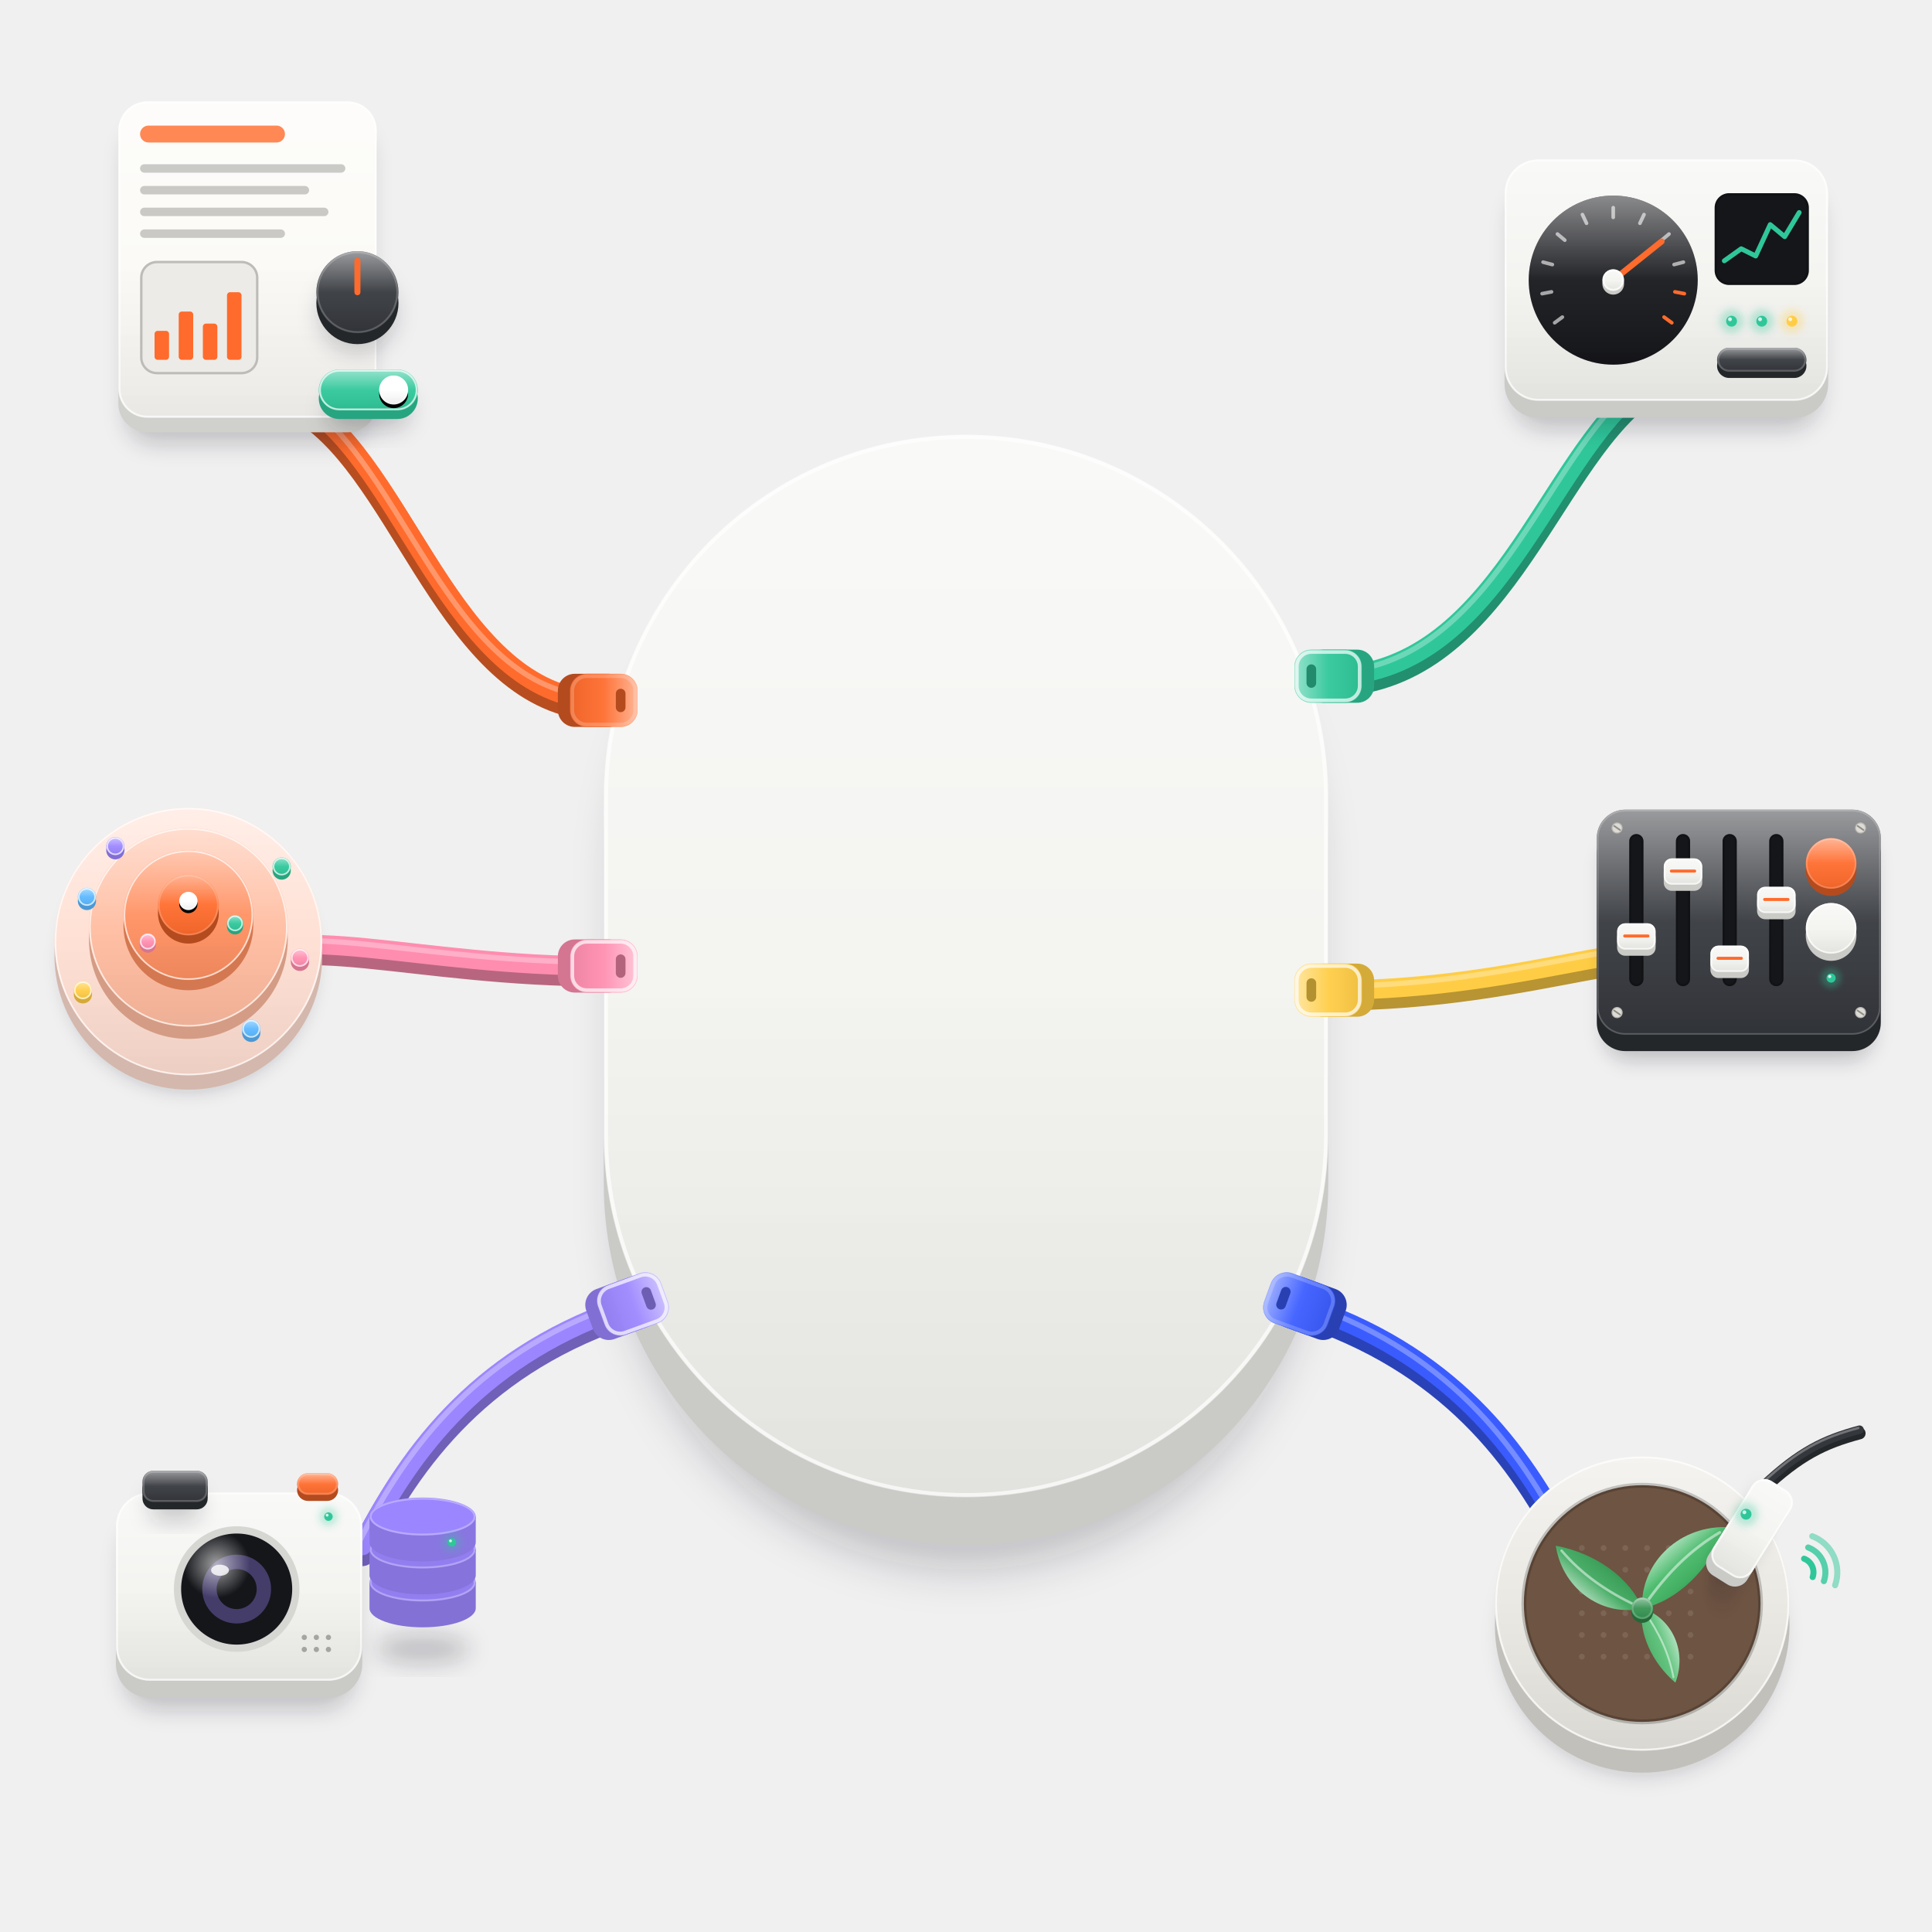
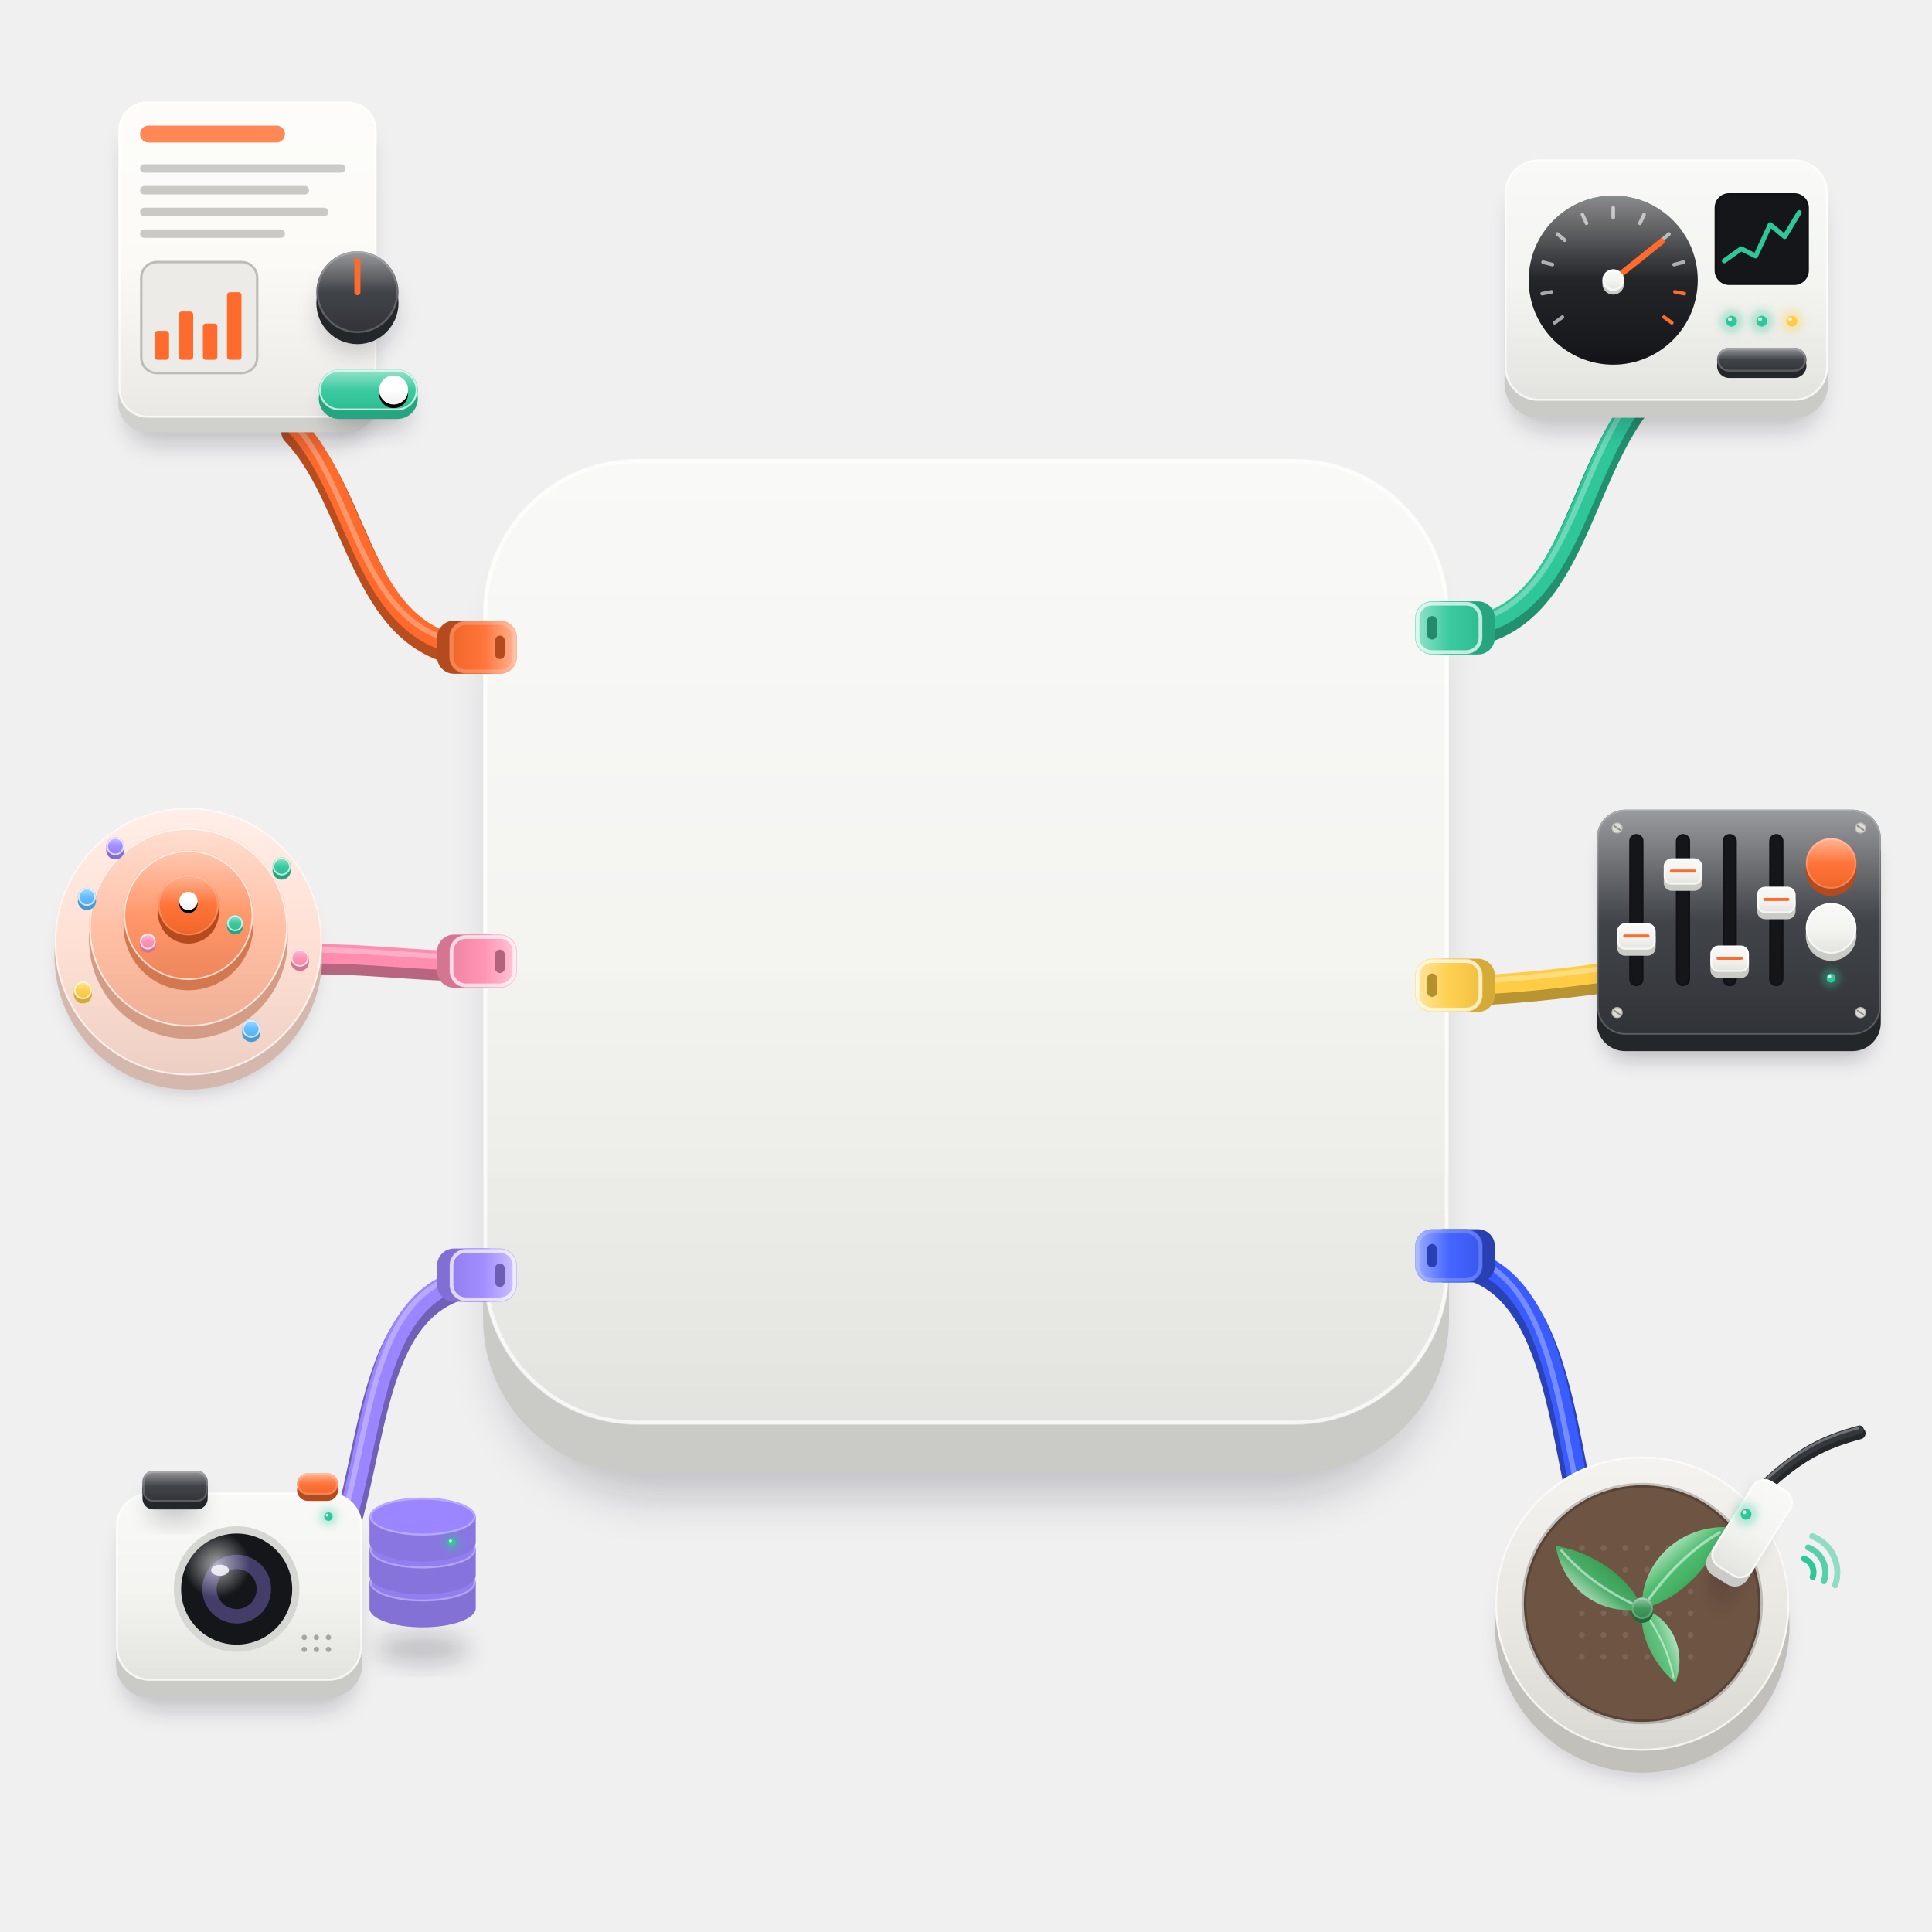
<svg xmlns="http://www.w3.org/2000/svg" viewBox="0 0 800 800" width="800" height="800" role="img" aria-label="">
  <style>@media (prefers-reduced-motion:no-preference){.pulse{animation:pulse 1.4s ease-in-out 3 both}.rise{animation:rise .9s cubic-bezier(.32,.72,0,1) both}.sweep{transform-origin:center;transform-box:fill-box;animation:sweep 2.4s cubic-bezier(.3,0,0,1) 1 both}}@keyframes pulse{50%{opacity:.25}}@keyframes rise{from{opacity:0;transform:translateY(14px)}}@keyframes sweep{from{transform:rotate(-120deg)}}</style>
  <defs>
    <linearGradient id="sheen" x1="0" y1="0" x2="0" y2="1">
      <stop offset="0" stop-color="#fff" stop-opacity=".5" />
      <stop offset=".5" stop-color="#fff" stop-opacity=".06" />
      <stop offset="1" stop-color="#000" stop-opacity=".07" />
    </linearGradient>
    <radialGradient id="glass" cx=".32" cy=".28" r=".75">
      <stop offset="0" stop-color="#fff" stop-opacity=".6" />
      <stop offset=".4" stop-color="#fff" stop-opacity="0" />
    </radialGradient>
    <filter id="soft" x="-40%" y="-40%" width="180%" height="180%">
      <feGaussianBlur stdDeviation="9" />
    </filter>
    <filter id="glow" x="-100%" y="-100%" width="300%" height="300%">
      <feGaussianBlur stdDeviation="3" />
    </filter>
  </defs>
  <g class="rise">
    <g>
      <g>
-         <path d="M250 290C190 290 170 200 130 170" fill="none" stroke="#b84d20" stroke-width="11" stroke-linecap="round" stroke-linejoin="round" transform="translate(0 3)" />
-         <path d="M250 290C190 290 170 200 130 170" fill="none" stroke="#ff6b2c" stroke-width="8" stroke-linecap="round" stroke-linejoin="round" />
-         <path d="M250 290C190 290 170 200 130 170" fill="none" stroke="#fff" stroke-opacity="0.3" stroke-width="2.2" stroke-linecap="round" stroke-linejoin="round" transform="translate(-1.2 -1.6)" />
-       </g>
-       <g>
-         <path d="M550 280C620 280 640 190 680 160" fill="none" stroke="#228f6f" stroke-width="11" stroke-linecap="round" stroke-linejoin="round" transform="translate(0 3)" />
-         <path d="M550 280C620 280 640 190 680 160" fill="none" stroke="#2fc79a" stroke-width="8" stroke-linecap="round" stroke-linejoin="round" />
-         <path d="M550 280C620 280 640 190 680 160" fill="none" stroke="#fff" stroke-opacity="0.3" stroke-width="2.2" stroke-linecap="round" stroke-linejoin="round" transform="translate(-1.2 -1.6)" />
-       </g>
-       <g>
-         <path d="M250 400C170 400 120 380 92 400" fill="none" stroke="#b8667f" stroke-width="11" stroke-linecap="round" stroke-linejoin="round" transform="translate(0 3)" />
-         <path d="M250 400C170 400 120 380 92 400" fill="none" stroke="#ff8db0" stroke-width="8" stroke-linecap="round" stroke-linejoin="round" />
-         <path d="M250 400C170 400 120 380 92 400" fill="none" stroke="#fff" stroke-opacity="0.3" stroke-width="2.2" stroke-linecap="round" stroke-linejoin="round" transform="translate(-1.2 -1.6)" />
-       </g>
-       <g>
-         <path d="M550 410C640 410 690 380 716 400" fill="none" stroke="#b89432" stroke-width="11" stroke-linecap="round" stroke-linejoin="round" transform="translate(0 3)" />
-         <path d="M550 410C640 410 690 380 716 400" fill="none" stroke="#ffcd45" stroke-width="8" stroke-linecap="round" stroke-linejoin="round" />
-         <path d="M550 410C640 410 690 380 716 400" fill="none" stroke="#fff" stroke-opacity="0.3" stroke-width="2.2" stroke-linecap="round" stroke-linejoin="round" transform="translate(-1.2 -1.6)" />
-       </g>
-       <g>
-         <path d="M262 540C200 560 170 600 150 640" fill="none" stroke="#7060b8" stroke-width="11" stroke-linecap="round" stroke-linejoin="round" transform="translate(0 3)" />
-         <path d="M262 540C200 560 170 600 150 640" fill="none" stroke="#9c86ff" stroke-width="8" stroke-linecap="round" stroke-linejoin="round" />
-         <path d="M262 540C200 560 170 600 150 640" fill="none" stroke="#fff" stroke-opacity="0.3" stroke-width="2.2" stroke-linecap="round" stroke-linejoin="round" transform="translate(-1.2 -1.6)" />
-       </g>
-       <g>
-         <path d="M538 540C600 560 630 600 650 640" fill="none" stroke="#2a42b8" stroke-width="11" stroke-linecap="round" stroke-linejoin="round" transform="translate(0 3)" />
-         <path d="M538 540C600 560 630 600 650 640" fill="none" stroke="#3a5cff" stroke-width="8" stroke-linecap="round" stroke-linejoin="round" />
-         <path d="M538 540C600 560 630 600 650 640" fill="none" stroke="#fff" stroke-opacity="0.3" stroke-width="2.2" stroke-linecap="round" stroke-linejoin="round" transform="translate(-1.2 -1.6)" />
+         <path d="M200 268C150 268 150 205 122 176" fill="none" stroke="#b84d20" stroke-width="11" stroke-linecap="round" stroke-linejoin="round" transform="translate(0 3)" />
+         <path d="M200 268C150 268 150 205 122 176" fill="none" stroke="#ff6b2c" stroke-width="8" stroke-linecap="round" stroke-linejoin="round" />
+         <path d="M200 268C150 268 150 205 122 176" fill="none" stroke="#fff" stroke-opacity="0.3" stroke-width="2.2" stroke-linecap="round" stroke-linejoin="round" transform="translate(-1.2 -1.6)" />
+       </g>
+       <g>
+         <path d="M600 260C652 260 652 192 682 160" fill="none" stroke="#228f6f" stroke-width="11" stroke-linecap="round" stroke-linejoin="round" transform="translate(0 3)" />
+         <path d="M600 260C652 260 652 192 682 160" fill="none" stroke="#2fc79a" stroke-width="8" stroke-linecap="round" stroke-linejoin="round" />
+         <path d="M600 260C652 260 652 192 682 160" fill="none" stroke="#fff" stroke-opacity="0.3" stroke-width="2.2" stroke-linecap="round" stroke-linejoin="round" transform="translate(-1.2 -1.6)" />
+       </g>
+       <g>
+         <path d="M200 398C160 398 128 390 92 400" fill="none" stroke="#b8667f" stroke-width="11" stroke-linecap="round" stroke-linejoin="round" transform="translate(0 3)" />
+         <path d="M200 398C160 398 128 390 92 400" fill="none" stroke="#ff8db0" stroke-width="8" stroke-linecap="round" stroke-linejoin="round" />
+         <path d="M200 398C160 398 128 390 92 400" fill="none" stroke="#fff" stroke-opacity="0.3" stroke-width="2.2" stroke-linecap="round" stroke-linejoin="round" transform="translate(-1.2 -1.6)" />
+       </g>
+       <g>
+         <path d="M600 408C648 408 690 396 716 400" fill="none" stroke="#b89432" stroke-width="11" stroke-linecap="round" stroke-linejoin="round" transform="translate(0 3)" />
+         <path d="M600 408C648 408 690 396 716 400" fill="none" stroke="#ffcd45" stroke-width="8" stroke-linecap="round" stroke-linejoin="round" />
+         <path d="M600 408C648 408 690 396 716 400" fill="none" stroke="#fff" stroke-opacity="0.3" stroke-width="2.2" stroke-linecap="round" stroke-linejoin="round" transform="translate(-1.2 -1.6)" />
+       </g>
+       <g>
+         <path d="M200 528C152 532 156 598 140 640" fill="none" stroke="#7060b8" stroke-width="11" stroke-linecap="round" stroke-linejoin="round" transform="translate(0 3)" />
+         <path d="M200 528C152 532 156 598 140 640" fill="none" stroke="#9c86ff" stroke-width="8" stroke-linecap="round" stroke-linejoin="round" />
+         <path d="M200 528C152 532 156 598 140 640" fill="none" stroke="#fff" stroke-opacity="0.3" stroke-width="2.2" stroke-linecap="round" stroke-linejoin="round" transform="translate(-1.2 -1.6)" />
+       </g>
+       <g>
+         <path d="M600 520C648 524 646 598 660 640" fill="none" stroke="#2a42b8" stroke-width="11" stroke-linecap="round" stroke-linejoin="round" transform="translate(0 3)" />
+         <path d="M600 520C648 524 646 598 660 640" fill="none" stroke="#3a5cff" stroke-width="8" stroke-linecap="round" stroke-linejoin="round" />
+         <path d="M600 520C648 524 646 598 660 640" fill="none" stroke="#fff" stroke-opacity="0.3" stroke-width="2.2" stroke-linecap="round" stroke-linejoin="round" transform="translate(-1.2 -1.6)" />
      </g>
      <g transform="translate(10 10) scale(0.5)">
        <g>
          <rect x="84" y="86" width="202" height="262" rx="24" fill="#0d1120" opacity="0.2" filter="url(#soft)" />
          <rect x="78" y="76" width="214" height="262" rx="24" fill="#d0d0cc" />
          <rect x="78" y="64" width="214" height="262" rx="24" fill="#fbfaf6" />
          <rect x="78" y="64" width="214" height="262" rx="24" fill="url(#sheen)" />
          <rect x="79" y="65" width="212" height="260" rx="23" fill="none" stroke="#fff" stroke-opacity="0.7" stroke-width="1.5" />
        </g>
        <rect x="96" y="84" width="120" height="14" rx="7" fill="#ff6b2c" opacity="0.8" />
        <g>
          <rect x="96" y="116" width="170" height="7" rx="3.5" fill="#000" opacity="0.2" />
          <rect x="96" y="134" width="140" height="7" rx="3.5" fill="#000" opacity="0.2" />
          <rect x="96" y="152" width="156" height="7" rx="3.5" fill="#000" opacity="0.2" />
          <rect x="96" y="170" width="120" height="7" rx="3.5" fill="#000" opacity="0.2" />
        </g>
        <g>
          <rect x="96" y="196" width="98" height="94" rx="14" fill="#ecebe7" />
          <rect x="97" y="197" width="96" height="92" rx="13" fill="none" stroke="#000" stroke-opacity="0.2" stroke-width="2" />
        </g>
        <g>
          <rect x="108" y="254" width="12" height="24" rx="2.5" fill="#ff6b2c" />
          <rect x="128" y="238" width="12" height="40" rx="2.5" fill="#ff6b2c" />
          <rect x="148" y="248" width="12" height="30" rx="2.5" fill="#ff6b2c" />
          <rect x="168" y="222" width="12" height="56" rx="2.5" fill="#ff6b2c" />
        </g>
        <g>
          <circle cx="276" cy="240" r="32" fill="#0d1120" opacity="0.2" filter="url(#soft)" />
          <circle cx="276" cy="231" r="34" fill="#24272a" />
          <circle cx="276" cy="222" r="34" fill="#34373c" />
          <circle cx="276" cy="222" r="34" fill="url(#sheen)" />
          <circle cx="276" cy="222" r="33" fill="none" stroke="#fff" stroke-opacity="0.2" stroke-width="1.5" />
        </g>
        <line x1="276" y1="222" x2="276" y2="196" stroke="#ff6b2c" stroke-width="5" stroke-linecap="round" />
        <g>
          <rect x="250" y="303" width="70" height="34" rx="17" fill="#0d1120" opacity="0.2" filter="url(#soft)" />
          <rect x="244" y="293" width="82" height="34" rx="17" fill="#27a580" />
          <rect x="244" y="286" width="82" height="34" rx="17" fill="#2fc79a" />
          <rect x="244" y="286" width="82" height="34" rx="17" fill="url(#sheen)" />
          <rect x="245" y="287" width="80" height="32" rx="16" fill="none" stroke="#fff" stroke-opacity="0.7" stroke-width="1.5" />
        </g>
        <g>
          <circle cx="306" cy="306" r="12" fill="#b30bNaN" />
          <circle cx="306" cy="303" r="12" fill="#fff" />
          <circle cx="306" cy="303" r="12" fill="url(#sheen)" />
          <circle cx="306" cy="303" r="11" fill="none" stroke="#fff" stroke-opacity="0.2" stroke-width="1.5" />
        </g>
      </g>
      <g transform="translate(590 20) scale(0.5)">
        <g>
          <rect x="72" y="116" width="256" height="200" rx="28" fill="#0d1120" opacity="0.2" filter="url(#soft)" />
          <rect x="66" y="106" width="268" height="200" rx="28" fill="#cacac7" />
          <rect x="66" y="92" width="268" height="200" rx="28" fill="#f3f3f0" />
          <rect x="66" y="92" width="268" height="200" rx="28" fill="url(#sheen)" />
          <rect x="67" y="93" width="266" height="198" rx="27" fill="none" stroke="#fff" stroke-opacity="0.7" stroke-width="1.5" />
        </g>
        <g>
          <circle cx="156" cy="192" r="70" fill="#15161a" />
          <circle cx="156" cy="192" r="70" fill="url(#sheen)" />
        </g>
        <line x1="113.9" y1="222.6" x2="107.5" y2="227.3" stroke="#fff" stroke-opacity="0.6" stroke-width="3" stroke-linecap="round" />
        <line x1="104.9" y1="201.7" x2="97.1" y2="203.2" stroke="#fff" stroke-opacity="0.6" stroke-width="3" stroke-linecap="round" />
        <line x1="105.6" y1="179.1" x2="97.9" y2="177.1" stroke="#fff" stroke-opacity="0.6" stroke-width="3" stroke-linecap="round" />
        <line x1="115.9" y1="158.9" x2="109.8" y2="153.8" stroke="#fff" stroke-opacity="0.6" stroke-width="3" stroke-linecap="round" />
        <line x1="133.9" y1="144.9" x2="130.5" y2="137.7" stroke="#fff" stroke-opacity="0.6" stroke-width="3" stroke-linecap="round" />
        <line x1="156" y1="140" x2="156" y2="132" stroke="#fff" stroke-opacity="0.6" stroke-width="3" stroke-linecap="round" />
        <line x1="178.1" y1="144.9" x2="181.5" y2="137.7" stroke="#fff" stroke-opacity="0.6" stroke-width="3" stroke-linecap="round" />
        <line x1="196.1" y1="158.9" x2="202.2" y2="153.8" stroke="#fff" stroke-opacity="0.6" stroke-width="3" stroke-linecap="round" />
        <line x1="206.4" y1="179.1" x2="214.1" y2="177.1" stroke="#fff" stroke-opacity="0.6" stroke-width="3" stroke-linecap="round" />
        <line x1="207.1" y1="201.7" x2="214.9" y2="203.2" stroke="#ff6b2c" stroke-opacity="1" stroke-width="3" stroke-linecap="round" />
        <line x1="198.1" y1="222.6" x2="204.5" y2="227.3" stroke="#ff6b2c" stroke-opacity="1" stroke-width="3" stroke-linecap="round" />
        <g class="sweep">
          <line x1="156" y1="192" x2="196" y2="160" stroke="#ff6b2c" stroke-width="5" stroke-linecap="round" />
        </g>
        <g>
          <circle cx="156" cy="195" r="9" fill="#cacac7" />
          <circle cx="156" cy="192" r="9" fill="#f3f3f0" />
          <circle cx="156" cy="192" r="9" fill="url(#sheen)" />
          <circle cx="156" cy="192" r="8" fill="none" stroke="#fff" stroke-opacity="0.7" stroke-width="1.5" />
        </g>
        <g>
          <rect x="240" y="120" width="78" height="76" rx="12" fill="#15161a" />
          <rect x="241" y="121" width="76" height="74" rx="11" fill="none" stroke="#000" stroke-opacity="0.2" stroke-width="2" />
        </g>
        <polyline points="248,176 262,166 274,172 286,146 298,156 310,136" fill="none" stroke="#2fc79a" stroke-width="4" stroke-linecap="round" stroke-linejoin="round" />
        <g>
          <circle cx="254" cy="226" r="9.9" fill="#2fc79a" opacity="0.3" filter="url(#glow)" />
          <circle cx="254" cy="226" r="4.5" fill="#2fc79a" />
          <circle cx="252.7" cy="224.4" r="1.6" fill="#fff" opacity="0.8" />
        </g>
        <g>
          <circle cx="279" cy="226" r="9.9" fill="#2fc79a" opacity="0.3" filter="url(#glow)" />
          <circle cx="279" cy="226" r="4.5" fill="#2fc79a" />
          <circle cx="277.6" cy="224.4" r="1.6" fill="#fff" opacity="0.8" />
        </g>
        <g>
          <circle cx="304" cy="226" r="9.9" fill="#ffcd45" opacity="0.3" filter="url(#glow)" />
          <circle cx="304" cy="226" r="4.5" fill="#ffcd45" class="pulse" />
          <circle cx="302.6" cy="224.4" r="1.6" fill="#fff" opacity="0.8" />
        </g>
        <g>
          <rect x="242" y="253" width="74" height="20" rx="10" fill="#24272a" />
          <rect x="242" y="248" width="74" height="20" rx="10" fill="#34373c" />
          <rect x="242" y="248" width="74" height="20" rx="10" fill="url(#sheen)" />
          <rect x="243" y="249" width="72" height="18" rx="9" fill="none" stroke="#fff" stroke-opacity="0.2" stroke-width="1.5" />
        </g>
      </g>
      <g transform="translate(-6 300) scale(0.42)">
        <g>
          <circle cx="200" cy="237" r="124.1" fill="#0d1120" opacity="0.2" filter="url(#soft)" />
          <circle cx="200" cy="228" r="132" fill="#d4b8ad" />
          <circle cx="200" cy="214" r="132" fill="#ffded1" />
          <circle cx="200" cy="214" r="132" fill="url(#sheen)" />
          <circle cx="200" cy="214" r="131" fill="none" stroke="#fff" stroke-opacity="0.7" stroke-width="1.5" />
        </g>
        <g>
          <circle cx="200" cy="212" r="98" fill="#d49c85" />
          <circle cx="200" cy="200" r="98" fill="#ffbca0" />
          <circle cx="200" cy="200" r="98" fill="url(#sheen)" />
          <circle cx="200" cy="200" r="97" fill="none" stroke="#fff" stroke-opacity="0.7" stroke-width="1.5" />
        </g>
        <g>
          <circle cx="200" cy="198" r="64" fill="#d47851" />
          <circle cx="200" cy="188" r="64" fill="#ff9061" />
          <circle cx="200" cy="188" r="64" fill="url(#sheen)" />
          <circle cx="200" cy="188" r="63" fill="none" stroke="#fff" stroke-opacity="0.7" stroke-width="1.5" />
        </g>
        <g>
          <circle cx="200" cy="186" r="30" fill="#b34b1f" />
          <circle cx="200" cy="178" r="30" fill="#ff6b2c" />
          <circle cx="200" cy="178" r="30" fill="url(#sheen)" />
          <circle cx="200" cy="178" r="29" fill="none" stroke="#fff" stroke-opacity="0.2" stroke-width="1.5" />
        </g>
        <g>
          <circle cx="100" cy="174" r="9" fill="#4c99d4" />
          <circle cx="100" cy="170" r="9" fill="#5bb8ff" />
          <circle cx="100" cy="170" r="9" fill="url(#sheen)" />
          <circle cx="100" cy="170" r="8" fill="none" stroke="#fff" stroke-opacity="0.7" stroke-width="1.5" />
        </g>
        <g>
          <circle cx="128" cy="124" r="9" fill="#816fd4" />
          <circle cx="128" cy="120" r="9" fill="#9c86ff" />
          <circle cx="128" cy="120" r="9" fill="url(#sheen)" />
          <circle cx="128" cy="120" r="8" fill="none" stroke="#fff" stroke-opacity="0.7" stroke-width="1.5" />
        </g>
        <g>
          <circle cx="292" cy="144" r="9" fill="#27a580" />
          <circle cx="292" cy="140" r="9" fill="#2fc79a" />
          <circle cx="292" cy="140" r="9" fill="url(#sheen)" />
          <circle cx="292" cy="140" r="8" fill="none" stroke="#fff" stroke-opacity="0.7" stroke-width="1.5" />
        </g>
        <g>
          <circle cx="310" cy="234" r="9" fill="#d47592" />
          <circle cx="310" cy="230" r="9" fill="#ff8db0" />
          <circle cx="310" cy="230" r="9" fill="url(#sheen)" />
          <circle cx="310" cy="230" r="8" fill="none" stroke="#fff" stroke-opacity="0.7" stroke-width="1.5" />
        </g>
        <g>
          <circle cx="96" cy="266" r="9" fill="#d4aa39" />
          <circle cx="96" cy="262" r="9" fill="#ffcd45" />
          <circle cx="96" cy="262" r="9" fill="url(#sheen)" />
          <circle cx="96" cy="262" r="8" fill="none" stroke="#fff" stroke-opacity="0.7" stroke-width="1.5" />
        </g>
        <g>
          <circle cx="262" cy="304" r="9" fill="#4c99d4" />
          <circle cx="262" cy="300" r="9" fill="#5bb8ff" />
          <circle cx="262" cy="300" r="9" fill="url(#sheen)" />
          <circle cx="262" cy="300" r="8" fill="none" stroke="#fff" stroke-opacity="0.7" stroke-width="1.5" />
        </g>
        <g>
          <circle cx="160" cy="217" r="8" fill="#d47592" />
          <circle cx="160" cy="214" r="8" fill="#ff8db0" />
          <circle cx="160" cy="214" r="8" fill="url(#sheen)" />
          <circle cx="160" cy="214" r="7" fill="none" stroke="#fff" stroke-opacity="0.7" stroke-width="1.5" />
        </g>
        <g>
          <circle cx="246" cy="199" r="8" fill="#27a580" />
          <circle cx="246" cy="196" r="8" fill="#2fc79a" />
          <circle cx="246" cy="196" r="8" fill="url(#sheen)" />
          <circle cx="246" cy="196" r="7" fill="none" stroke="#fff" stroke-opacity="0.7" stroke-width="1.5" />
        </g>
        <g>
          <circle cx="200" cy="177" r="9" fill="#b30bNaN" />
          <circle cx="200" cy="174" r="9" fill="#fff" />
          <circle cx="200" cy="174" r="9" fill="url(#sheen)" />
          <circle cx="200" cy="174" r="8" fill="none" stroke="#fff" stroke-opacity="0.2" stroke-width="1.5" />
        </g>
      </g>
      <g transform="translate(636 300) scale(0.42)">
        <g>
          <rect x="66" y="110" width="268" height="222" rx="28" fill="#0d1120" opacity="0.2" filter="url(#soft)" />
          <rect x="60" y="100" width="280" height="222" rx="28" fill="#24272a" />
          <rect x="60" y="84" width="280" height="222" rx="28" fill="#34373c" />
          <rect x="60" y="84" width="280" height="222" rx="28" fill="url(#sheen)" />
          <rect x="61" y="85" width="278" height="220" rx="27" fill="none" stroke="#fff" stroke-opacity="0.2" stroke-width="1.5" />
        </g>
        <g>
          <g>
            <rect x="92" y="108" width="14" height="150" rx="7" fill="#15161a" />
            <rect x="93" y="109" width="12" height="148" rx="6" fill="none" stroke="#000" stroke-opacity="0.2" stroke-width="2" />
          </g>
          <g>
            <rect x="80" y="202" width="38" height="26" rx="8" fill="#cacac7" />
            <rect x="80" y="196" width="38" height="26" rx="8" fill="#f3f3f0" />
            <rect x="80" y="196" width="38" height="26" rx="8" fill="url(#sheen)" />
            <rect x="81" y="197" width="36" height="24" rx="7" fill="none" stroke="#fff" stroke-opacity="0.7" stroke-width="1.5" />
          </g>
          <rect x="86" y="207" width="26" height="3" rx="1.5" fill="#ff6b2c" />
        </g>
        <g>
          <g>
            <rect x="138" y="108" width="14" height="150" rx="7" fill="#15161a" />
            <rect x="139" y="109" width="12" height="148" rx="6" fill="none" stroke="#000" stroke-opacity="0.2" stroke-width="2" />
          </g>
          <g>
            <rect x="126" y="138" width="38" height="26" rx="8" fill="#cacac7" />
            <rect x="126" y="132" width="38" height="26" rx="8" fill="#f3f3f0" />
            <rect x="126" y="132" width="38" height="26" rx="8" fill="url(#sheen)" />
            <rect x="127" y="133" width="36" height="24" rx="7" fill="none" stroke="#fff" stroke-opacity="0.7" stroke-width="1.5" />
          </g>
          <rect x="132" y="143" width="26" height="3" rx="1.5" fill="#ff6b2c" />
        </g>
        <g>
          <g>
            <rect x="184" y="108" width="14" height="150" rx="7" fill="#15161a" />
            <rect x="185" y="109" width="12" height="148" rx="6" fill="none" stroke="#000" stroke-opacity="0.2" stroke-width="2" />
          </g>
          <g>
            <rect x="172" y="224" width="38" height="26" rx="8" fill="#cacac7" />
            <rect x="172" y="218" width="38" height="26" rx="8" fill="#f3f3f0" />
            <rect x="172" y="218" width="38" height="26" rx="8" fill="url(#sheen)" />
            <rect x="173" y="219" width="36" height="24" rx="7" fill="none" stroke="#fff" stroke-opacity="0.7" stroke-width="1.5" />
          </g>
          <rect x="178" y="229" width="26" height="3" rx="1.5" fill="#ff6b2c" />
        </g>
        <g>
          <g>
            <rect x="230" y="108" width="14" height="150" rx="7" fill="#15161a" />
            <rect x="231" y="109" width="12" height="148" rx="6" fill="none" stroke="#000" stroke-opacity="0.2" stroke-width="2" />
          </g>
          <g>
            <rect x="218" y="166" width="38" height="26" rx="8" fill="#cacac7" />
            <rect x="218" y="160" width="38" height="26" rx="8" fill="#f3f3f0" />
            <rect x="218" y="160" width="38" height="26" rx="8" fill="url(#sheen)" />
            <rect x="219" y="161" width="36" height="24" rx="7" fill="none" stroke="#fff" stroke-opacity="0.7" stroke-width="1.5" />
          </g>
          <rect x="224" y="171" width="26" height="3" rx="1.5" fill="#ff6b2c" />
        </g>
        <g>
          <rect x="266" y="119" width="50" height="50" rx="25" fill="#b34b1f" />
          <rect x="266" y="112" width="50" height="50" rx="25" fill="#ff6b2c" />
          <rect x="266" y="112" width="50" height="50" rx="25" fill="url(#sheen)" />
          <rect x="267" y="113" width="48" height="48" rx="24" fill="none" stroke="#fff" stroke-opacity="0.2" stroke-width="1.5" />
        </g>
        <g>
          <rect x="266" y="183" width="50" height="50" rx="25" fill="#cacac7" />
          <rect x="266" y="176" width="50" height="50" rx="25" fill="#f3f3f0" />
          <rect x="266" y="176" width="50" height="50" rx="25" fill="url(#sheen)" />
          <rect x="267" y="177" width="48" height="48" rx="24" fill="none" stroke="#fff" stroke-opacity="0.7" stroke-width="1.5" />
        </g>
        <g>
          <circle cx="291" cy="250" r="9.9" fill="#2fc79a" opacity="0.3" filter="url(#glow)" />
          <circle cx="291" cy="250" r="4.5" fill="#2fc79a" class="pulse" />
          <circle cx="289.6" cy="248.4" r="1.6" fill="#fff" opacity="0.8" />
        </g>
        <g>
          <circle cx="80" cy="102" r="5" fill="#dcdbd5" stroke="#b8b6ae" stroke-width="1" />
          <line x1="77.1" y1="100" x2="82.9" y2="104" stroke="#8f8d86" stroke-width="1.6" stroke-linecap="round" />
        </g>
        <g>
          <circle cx="320" cy="102" r="5" fill="#dcdbd5" stroke="#b8b6ae" stroke-width="1" />
          <line x1="317.1" y1="100" x2="322.9" y2="104" stroke="#8f8d86" stroke-width="1.6" stroke-linecap="round" />
        </g>
        <g>
          <circle cx="80" cy="284" r="5" fill="#dcdbd5" stroke="#b8b6ae" stroke-width="1" />
          <line x1="77.1" y1="282" x2="82.9" y2="286" stroke="#8f8d86" stroke-width="1.6" stroke-linecap="round" />
        </g>
        <g>
          <circle cx="320" cy="284" r="5" fill="#dcdbd5" stroke="#b8b6ae" stroke-width="1" />
          <line x1="317.1" y1="282" x2="322.9" y2="286" stroke="#8f8d86" stroke-width="1.6" stroke-linecap="round" />
        </g>
      </g>
      <g transform="translate(20 560) scale(0.5)">
        <g>
          <rect x="62" y="140" width="192" height="156" rx="28" fill="#0d1120" opacity="0.2" filter="url(#soft)" />
          <rect x="56" y="130" width="204" height="156" rx="28" fill="#cacac7" />
          <rect x="56" y="116" width="204" height="156" rx="28" fill="#f3f3f0" />
          <rect x="56" y="116" width="204" height="156" rx="28" fill="url(#sheen)" />
          <rect x="57" y="117" width="202" height="154" rx="27" fill="none" stroke="#fff" stroke-opacity="0.7" stroke-width="1.5" />
        </g>
        <g>
          <rect x="84" y="114" width="42" height="26" rx="9" fill="#0d1120" opacity="0.2" filter="url(#soft)" />
          <rect x="78" y="104" width="54" height="26" rx="9" fill="#24272a" />
          <rect x="78" y="98" width="54" height="26" rx="9" fill="#34373c" />
          <rect x="78" y="98" width="54" height="26" rx="9" fill="url(#sheen)" />
          <rect x="79" y="99" width="52" height="24" rx="8" fill="none" stroke="#fff" stroke-opacity="0.2" stroke-width="1.5" />
        </g>
        <g>
          <rect x="206" y="105" width="34" height="18" rx="9" fill="#b34b1f" />
          <rect x="206" y="100" width="34" height="18" rx="9" fill="#ff6b2c" />
          <rect x="206" y="100" width="34" height="18" rx="9" fill="url(#sheen)" />
          <rect x="207" y="101" width="32" height="16" rx="8" fill="none" stroke="#fff" stroke-opacity="0.2" stroke-width="1.5" />
        </g>
        <g>
          <circle cx="156" cy="196" r="52" fill="#d6d6d3" />
          <circle cx="156" cy="196" r="46" fill="#15161a" />
          <circle cx="156" cy="196" r="28.5" fill="#443d6a" />
          <circle cx="156" cy="196" r="16.6" fill="#15161a" />
          <circle cx="156" cy="196" r="46" fill="url(#glass)" />
          <ellipse cx="142.2" cy="180.4" rx="7.4" ry="4.6" fill="#fff" opacity="0.8" />
        </g>
        <g>
          <circle cx="232" cy="136" r="7.7" fill="#2fc79a" opacity="0.3" filter="url(#glow)" />
          <circle cx="232" cy="136" r="3.5" fill="#2fc79a" class="pulse" />
          <circle cx="230.9" cy="134.8" r="1.2" fill="#fff" opacity="0.8" />
        </g>
        <g>
          <circle cx="212" cy="236" r="2.2" fill="#000" opacity="0.3" />
          <circle cx="222" cy="236" r="2.2" fill="#000" opacity="0.3" />
          <circle cx="232" cy="236" r="2.2" fill="#000" opacity="0.3" />
          <circle cx="212" cy="246" r="2.2" fill="#000" opacity="0.3" />
          <circle cx="222" cy="246" r="2.2" fill="#000" opacity="0.3" />
          <circle cx="232" cy="246" r="2.2" fill="#000" opacity="0.3" />
        </g>
        <g>
          <ellipse cx="310" cy="245.7" rx="39.6" ry="12.7" fill="#0d1120" opacity="0.2" filter="url(#soft)" />
          <path d="M266 190.56v21.28a44 15.84 0 0 0 88 0v-21.28z" fill="#8371d6" />
          <ellipse cx="310" cy="190.6" rx="44" ry="15.8" fill="#937ef0" />
          <ellipse cx="310" cy="190.6" rx="43" ry="14.8" fill="none" stroke="#fff" stroke-opacity="0.3" stroke-width="1.5" />
          <path d="M266 163.28v21.28a44 15.84 0 0 0 88 0v-21.28z" fill="#8673db" />
          <ellipse cx="310" cy="163.3" rx="44" ry="15.8" fill="#937ef0" />
          <ellipse cx="310" cy="163.3" rx="43" ry="14.8" fill="none" stroke="#fff" stroke-opacity="0.3" stroke-width="1.5" />
          <path d="M266 136v21.28a44 15.84 0 0 0 88 0v-21.28z" fill="#8976e0" />
          <ellipse cx="310" cy="136" rx="44" ry="15.8" fill="#9c86ff" />
          <ellipse cx="310" cy="136" rx="43" ry="14.8" fill="none" stroke="#fff" stroke-opacity="0.3" stroke-width="1.5" />
          <g>
            <circle cx="334.2" cy="157.3" r="7.7" fill="#2fc79a" opacity="0.3" filter="url(#glow)" />
            <circle cx="334.2" cy="157.3" r="3.5" fill="#2fc79a" class="pulse" />
            <circle cx="333.1" cy="156.1" r="1.2" fill="#fff" opacity="0.8" />
          </g>
        </g>
      </g>
      <g transform="translate(580 566) scale(0.5)">
        <g>
          <circle cx="200" cy="223" r="114.7" fill="#0d1120" opacity="0.2" filter="url(#soft)" />
          <circle cx="200" cy="214" r="122" fill="#c1c0bb" />
          <circle cx="200" cy="196" r="122" fill="#e9e7e1" />
          <circle cx="200" cy="196" r="122" fill="url(#sheen)" />
          <circle cx="200" cy="196" r="121" fill="none" stroke="#fff" stroke-opacity="0.7" stroke-width="1.5" />
        </g>
        <circle cx="200" cy="196" r="98" fill="#6e5442" />
        <circle cx="200" cy="196" r="98" fill="none" stroke="#000" stroke-opacity="0.2" stroke-width="4" />
        <g>
          <circle cx="150" cy="150" r="2.4" fill="#fff" opacity="0.1" />
          <circle cx="168" cy="150" r="2.4" fill="#fff" opacity="0.1" />
          <circle cx="186" cy="150" r="2.4" fill="#fff" opacity="0.1" />
          <circle cx="204" cy="150" r="2.4" fill="#fff" opacity="0.1" />
          <circle cx="222" cy="150" r="2.4" fill="#fff" opacity="0.1" />
          <circle cx="240" cy="150" r="2.4" fill="#fff" opacity="0.1" />
          <circle cx="150" cy="168" r="2.4" fill="#fff" opacity="0.1" />
          <circle cx="168" cy="168" r="2.4" fill="#fff" opacity="0.1" />
          <circle cx="186" cy="168" r="2.4" fill="#fff" opacity="0.1" />
          <circle cx="204" cy="168" r="2.4" fill="#fff" opacity="0.1" />
          <circle cx="222" cy="168" r="2.4" fill="#fff" opacity="0.1" />
          <circle cx="240" cy="168" r="2.4" fill="#fff" opacity="0.1" />
          <circle cx="150" cy="186" r="2.4" fill="#fff" opacity="0.1" />
          <circle cx="168" cy="186" r="2.4" fill="#fff" opacity="0.1" />
          <circle cx="186" cy="186" r="2.4" fill="#fff" opacity="0.1" />
          <circle cx="204" cy="186" r="2.4" fill="#fff" opacity="0.1" />
          <circle cx="222" cy="186" r="2.4" fill="#fff" opacity="0.1" />
          <circle cx="240" cy="186" r="2.4" fill="#fff" opacity="0.1" />
          <circle cx="150" cy="204" r="2.4" fill="#fff" opacity="0.1" />
          <circle cx="168" cy="204" r="2.4" fill="#fff" opacity="0.1" />
          <circle cx="186" cy="204" r="2.4" fill="#fff" opacity="0.1" />
          <circle cx="204" cy="204" r="2.4" fill="#fff" opacity="0.1" />
          <circle cx="222" cy="204" r="2.4" fill="#fff" opacity="0.1" />
          <circle cx="240" cy="204" r="2.4" fill="#fff" opacity="0.1" />
          <circle cx="150" cy="222" r="2.4" fill="#fff" opacity="0.1" />
          <circle cx="168" cy="222" r="2.4" fill="#fff" opacity="0.1" />
          <circle cx="186" cy="222" r="2.4" fill="#fff" opacity="0.1" />
          <circle cx="204" cy="222" r="2.4" fill="#fff" opacity="0.1" />
          <circle cx="222" cy="222" r="2.4" fill="#fff" opacity="0.1" />
          <circle cx="240" cy="222" r="2.4" fill="#fff" opacity="0.1" />
          <circle cx="150" cy="240" r="2.4" fill="#fff" opacity="0.1" />
          <circle cx="168" cy="240" r="2.4" fill="#fff" opacity="0.1" />
          <circle cx="186" cy="240" r="2.4" fill="#fff" opacity="0.1" />
          <circle cx="204" cy="240" r="2.4" fill="#fff" opacity="0.1" />
          <circle cx="222" cy="240" r="2.4" fill="#fff" opacity="0.1" />
          <circle cx="240" cy="240" r="2.4" fill="#fff" opacity="0.1" />
        </g>
        <g transform="translate(200 200) rotate(-140) scale(1.05)">
          <path d="M0 0C18-24 56-30 84-6C56 10 22 12 0 0Z" fill="#3ea95e" />
          <path d="M0 0C18-24 56-30 84-6C56 10 22 12 0 0Z" fill="url(#sheen)" />
          <path d="M4 -1C30-8 54-10 78-6" fill="none" stroke="#fff" stroke-opacity="0.5" stroke-width="2" stroke-linecap="round" />
        </g>
        <g transform="translate(200 200) rotate(-40) scale(1.15)">
          <path d="M0 0C18-24 56-30 84-6C56 10 22 12 0 0Z" fill="#43b866" />
          <path d="M0 0C18-24 56-30 84-6C56 10 22 12 0 0Z" fill="url(#sheen)" />
          <path d="M4 -1C30-8 54-10 78-6" fill="none" stroke="#fff" stroke-opacity="0.5" stroke-width="2" stroke-linecap="round" />
        </g>
        <g transform="translate(200 200) rotate(70) scale(0.8)">
          <path d="M0 0C18-24 56-30 84-6C56 10 22 12 0 0Z" fill="#5ac178" />
          <path d="M0 0C18-24 56-30 84-6C56 10 22 12 0 0Z" fill="url(#sheen)" />
          <path d="M4 -1C30-8 54-10 78-6" fill="none" stroke="#fff" stroke-opacity="0.5" stroke-width="2" stroke-linecap="round" />
        </g>
        <g>
          <circle cx="200" cy="203" r="9" fill="#266739" />
          <circle cx="200" cy="200" r="9" fill="#369352" />
          <circle cx="200" cy="200" r="9" fill="url(#sheen)" />
          <circle cx="200" cy="200" r="8" fill="none" stroke="#fff" stroke-opacity="0.2" stroke-width="1.5" />
        </g>
        <g>
          <path d="M300 98C330 70 350 60 380 52" fill="none" stroke="#25282b" stroke-width="10" stroke-linecap="round" stroke-linejoin="round" transform="translate(0 3)" />
          <path d="M300 98C330 70 350 60 380 52" fill="none" stroke="#34373c" stroke-width="7" stroke-linecap="round" stroke-linejoin="round" />
          <path d="M300 98C330 70 350 60 380 52" fill="none" stroke="#fff" stroke-opacity="0.3" stroke-width="2" stroke-linecap="round" stroke-linejoin="round" transform="translate(-1.05 -1.4)" />
        </g>
        <g transform="rotate(32 291 134)">
          <rect x="278" y="110" width="26" height="84" rx="12" fill="#0d1120" opacity="0.2" filter="url(#soft)" />
          <rect x="272" y="100" width="38" height="84" rx="12" fill="#cacac7" />
          <rect x="272" y="92" width="38" height="84" rx="12" fill="#f3f3f0" />
          <rect x="272" y="92" width="38" height="84" rx="12" fill="url(#sheen)" />
          <rect x="273" y="93" width="36" height="82" rx="11" fill="none" stroke="#fff" stroke-opacity="0.7" stroke-width="1.5" />
        </g>
        <g>
          <circle cx="286" cy="122" r="9.9" fill="#2fc79a" opacity="0.3" filter="url(#glow)" />
          <circle cx="286" cy="122" r="4.5" fill="#2fc79a" class="pulse" />
          <circle cx="284.6" cy="120.4" r="1.6" fill="#fff" opacity="0.8" />
        </g>
        <g transform="translate(330 170) rotate(65)">
          <path d="M-8.4 -8.4A12 12 0 0 1 8.4 -8.4" fill="none" stroke="#2fc79a" stroke-width="5" stroke-linecap="round" opacity="1" />
          <path d="M-15.4 -15.4A22 22 0 0 1 15.4 -15.4" fill="none" stroke="#2fc79a" stroke-width="5" stroke-linecap="round" opacity="0.8" />
          <path d="M-22.4 -22.4A32 32 0 0 1 22.4 -22.4" fill="none" stroke="#2fc79a" stroke-width="5" stroke-linecap="round" opacity="0.5" />
        </g>
      </g>
      <g>
-         <rect x="256" y="210" width="288" height="440" rx="150" fill="#0d1120" opacity="0.2" filter="url(#soft)" />
-         <rect x="250" y="200" width="300" height="440" rx="150" fill="#cacac7" />
-         <rect x="250" y="180" width="300" height="440" rx="150" fill="#f3f3f0" />
-         <rect x="250" y="180" width="300" height="440" rx="150" fill="url(#sheen)" />
-         <rect x="251" y="181" width="298" height="438" rx="149" fill="none" stroke="#fff" stroke-opacity="0.7" stroke-width="1.5" />
-       </g>
-       <g transform="rotate(90 250 290)">
-         <g>
-           <rect x="239" y="281" width="22" height="28" rx="7" fill="#b34b1f" />
-           <rect x="239" y="276" width="22" height="28" rx="7" fill="#ff6b2c" />
-           <rect x="239" y="276" width="22" height="28" rx="7" fill="url(#sheen)" />
-           <rect x="240" y="277" width="20" height="26" rx="6" fill="none" stroke="#fff" stroke-opacity="0.2" stroke-width="1.5" />
-         </g>
-         <rect x="245.2" y="281" width="9.7" height="4" rx="2" fill="#b34b1f" />
-       </g>
-       <g transform="rotate(-90 550 280)">
-         <g>
-           <rect x="539" y="271" width="22" height="28" rx="7" fill="#27a580" />
-           <rect x="539" y="266" width="22" height="28" rx="7" fill="#2fc79a" />
-           <rect x="539" y="266" width="22" height="28" rx="7" fill="url(#sheen)" />
-           <rect x="540" y="267" width="20" height="26" rx="6" fill="none" stroke="#fff" stroke-opacity="0.7" stroke-width="1.5" />
-         </g>
-         <rect x="545.2" y="271" width="9.7" height="4" rx="2" fill="#218b6c" />
-       </g>
-       <g transform="rotate(90 250 400)">
-         <g>
-           <rect x="239" y="391" width="22" height="28" rx="7" fill="#d47592" />
-           <rect x="239" y="386" width="22" height="28" rx="7" fill="#ff8db0" />
-           <rect x="239" y="386" width="22" height="28" rx="7" fill="url(#sheen)" />
-           <rect x="240" y="387" width="20" height="26" rx="6" fill="none" stroke="#fff" stroke-opacity="0.7" stroke-width="1.5" />
-         </g>
-         <rect x="245.2" y="391" width="9.7" height="4" rx="2" fill="#b3637b" />
-       </g>
-       <g transform="rotate(-90 550 410)">
-         <g>
-           <rect x="539" y="401" width="22" height="28" rx="7" fill="#d4aa39" />
-           <rect x="539" y="396" width="22" height="28" rx="7" fill="#ffcd45" />
-           <rect x="539" y="396" width="22" height="28" rx="7" fill="url(#sheen)" />
-           <rect x="540" y="397" width="20" height="26" rx="6" fill="none" stroke="#fff" stroke-opacity="0.7" stroke-width="1.5" />
-         </g>
-         <rect x="545.2" y="401" width="9.7" height="4" rx="2" fill="#b39030" />
-       </g>
-       <g transform="rotate(70 262 540)">
-         <g>
-           <rect x="251" y="531" width="22" height="28" rx="7" fill="#816fd4" />
-           <rect x="251" y="526" width="22" height="28" rx="7" fill="#9c86ff" />
-           <rect x="251" y="526" width="22" height="28" rx="7" fill="url(#sheen)" />
-           <rect x="252" y="527" width="20" height="26" rx="6" fill="none" stroke="#fff" stroke-opacity="0.7" stroke-width="1.5" />
-         </g>
-         <rect x="257.2" y="531" width="9.7" height="4" rx="2" fill="#6d5eb3" />
-       </g>
-       <g transform="rotate(-70 538 540)">
-         <g>
-           <rect x="527" y="531" width="22" height="28" rx="7" fill="#2940b3" />
-           <rect x="527" y="526" width="22" height="28" rx="7" fill="#3a5cff" />
-           <rect x="527" y="526" width="22" height="28" rx="7" fill="url(#sheen)" />
-           <rect x="528" y="527" width="20" height="26" rx="6" fill="none" stroke="#fff" stroke-opacity="0.2" stroke-width="1.5" />
-         </g>
-         <rect x="533.2" y="531" width="9.7" height="4" rx="2" fill="#2940b3" />
+         <rect x="206" y="220" width="388" height="400" rx="64" fill="#0d1120" opacity="0.2" filter="url(#soft)" />
+         <rect x="200" y="210" width="400" height="400" rx="64" fill="#cacac7" />
+         <rect x="200" y="190" width="400" height="400" rx="64" fill="#f3f3f0" />
+         <rect x="200" y="190" width="400" height="400" rx="64" fill="url(#sheen)" />
+         <rect x="201" y="191" width="398" height="398" rx="63" fill="none" stroke="#fff" stroke-opacity="0.7" stroke-width="1.5" />
+       </g>
+       <g transform="rotate(90 200 268)">
+         <g>
+           <rect x="189" y="259" width="22" height="28" rx="7" fill="#b34b1f" />
+           <rect x="189" y="254" width="22" height="28" rx="7" fill="#ff6b2c" />
+           <rect x="189" y="254" width="22" height="28" rx="7" fill="url(#sheen)" />
+           <rect x="190" y="255" width="20" height="26" rx="6" fill="none" stroke="#fff" stroke-opacity="0.2" stroke-width="1.5" />
+         </g>
+         <rect x="195.2" y="259" width="9.7" height="4" rx="2" fill="#b34b1f" />
+       </g>
+       <g transform="rotate(-90 600 260)">
+         <g>
+           <rect x="589" y="251" width="22" height="28" rx="7" fill="#27a580" />
+           <rect x="589" y="246" width="22" height="28" rx="7" fill="#2fc79a" />
+           <rect x="589" y="246" width="22" height="28" rx="7" fill="url(#sheen)" />
+           <rect x="590" y="247" width="20" height="26" rx="6" fill="none" stroke="#fff" stroke-opacity="0.7" stroke-width="1.5" />
+         </g>
+         <rect x="595.2" y="251" width="9.7" height="4" rx="2" fill="#218b6c" />
+       </g>
+       <g transform="rotate(90 200 398)">
+         <g>
+           <rect x="189" y="389" width="22" height="28" rx="7" fill="#d47592" />
+           <rect x="189" y="384" width="22" height="28" rx="7" fill="#ff8db0" />
+           <rect x="189" y="384" width="22" height="28" rx="7" fill="url(#sheen)" />
+           <rect x="190" y="385" width="20" height="26" rx="6" fill="none" stroke="#fff" stroke-opacity="0.7" stroke-width="1.5" />
+         </g>
+         <rect x="195.2" y="389" width="9.7" height="4" rx="2" fill="#b3637b" />
+       </g>
+       <g transform="rotate(-90 600 408)">
+         <g>
+           <rect x="589" y="399" width="22" height="28" rx="7" fill="#d4aa39" />
+           <rect x="589" y="394" width="22" height="28" rx="7" fill="#ffcd45" />
+           <rect x="589" y="394" width="22" height="28" rx="7" fill="url(#sheen)" />
+           <rect x="590" y="395" width="20" height="26" rx="6" fill="none" stroke="#fff" stroke-opacity="0.7" stroke-width="1.5" />
+         </g>
+         <rect x="595.2" y="399" width="9.7" height="4" rx="2" fill="#b39030" />
+       </g>
+       <g transform="rotate(90 200 528)">
+         <g>
+           <rect x="189" y="519" width="22" height="28" rx="7" fill="#816fd4" />
+           <rect x="189" y="514" width="22" height="28" rx="7" fill="#9c86ff" />
+           <rect x="189" y="514" width="22" height="28" rx="7" fill="url(#sheen)" />
+           <rect x="190" y="515" width="20" height="26" rx="6" fill="none" stroke="#fff" stroke-opacity="0.7" stroke-width="1.5" />
+         </g>
+         <rect x="195.2" y="519" width="9.7" height="4" rx="2" fill="#6d5eb3" />
+       </g>
+       <g transform="rotate(-90 600 520)">
+         <g>
+           <rect x="589" y="511" width="22" height="28" rx="7" fill="#2940b3" />
+           <rect x="589" y="506" width="22" height="28" rx="7" fill="#3a5cff" />
+           <rect x="589" y="506" width="22" height="28" rx="7" fill="url(#sheen)" />
+           <rect x="590" y="507" width="20" height="26" rx="6" fill="none" stroke="#fff" stroke-opacity="0.2" stroke-width="1.5" />
+         </g>
+         <rect x="595.2" y="511" width="9.7" height="4" rx="2" fill="#2940b3" />
      </g>
    </g>
  </g>
</svg>
